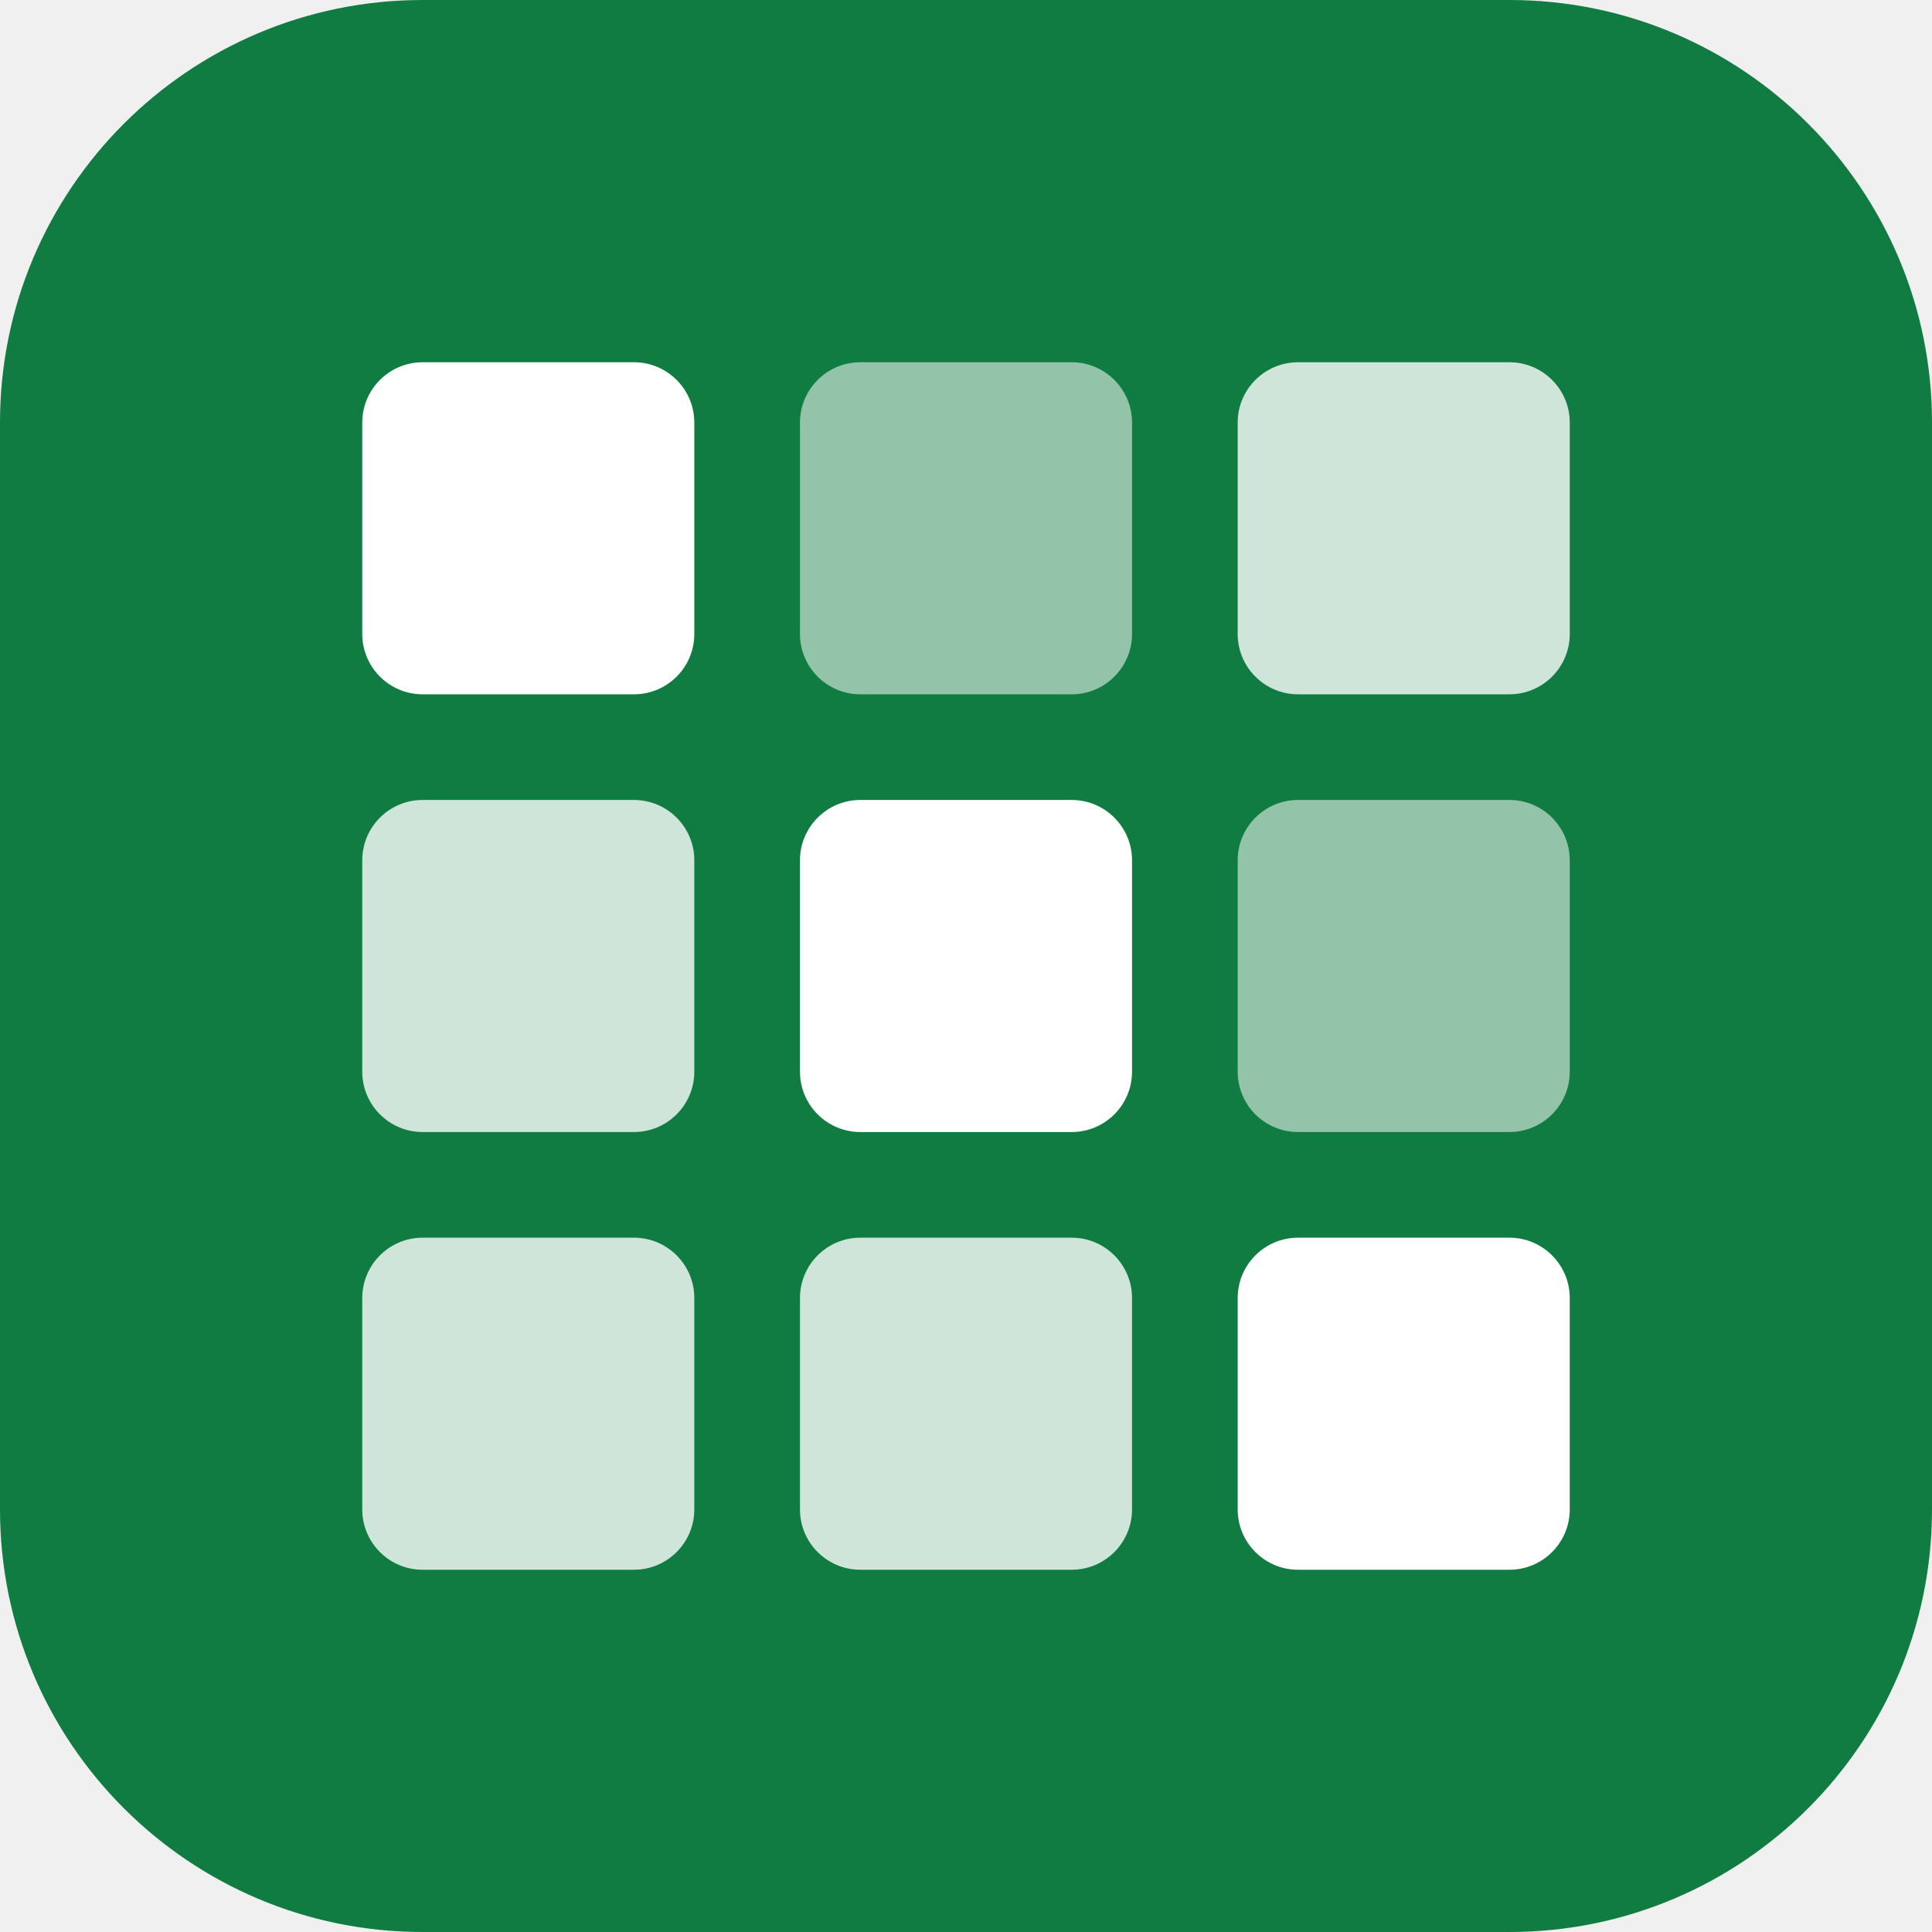
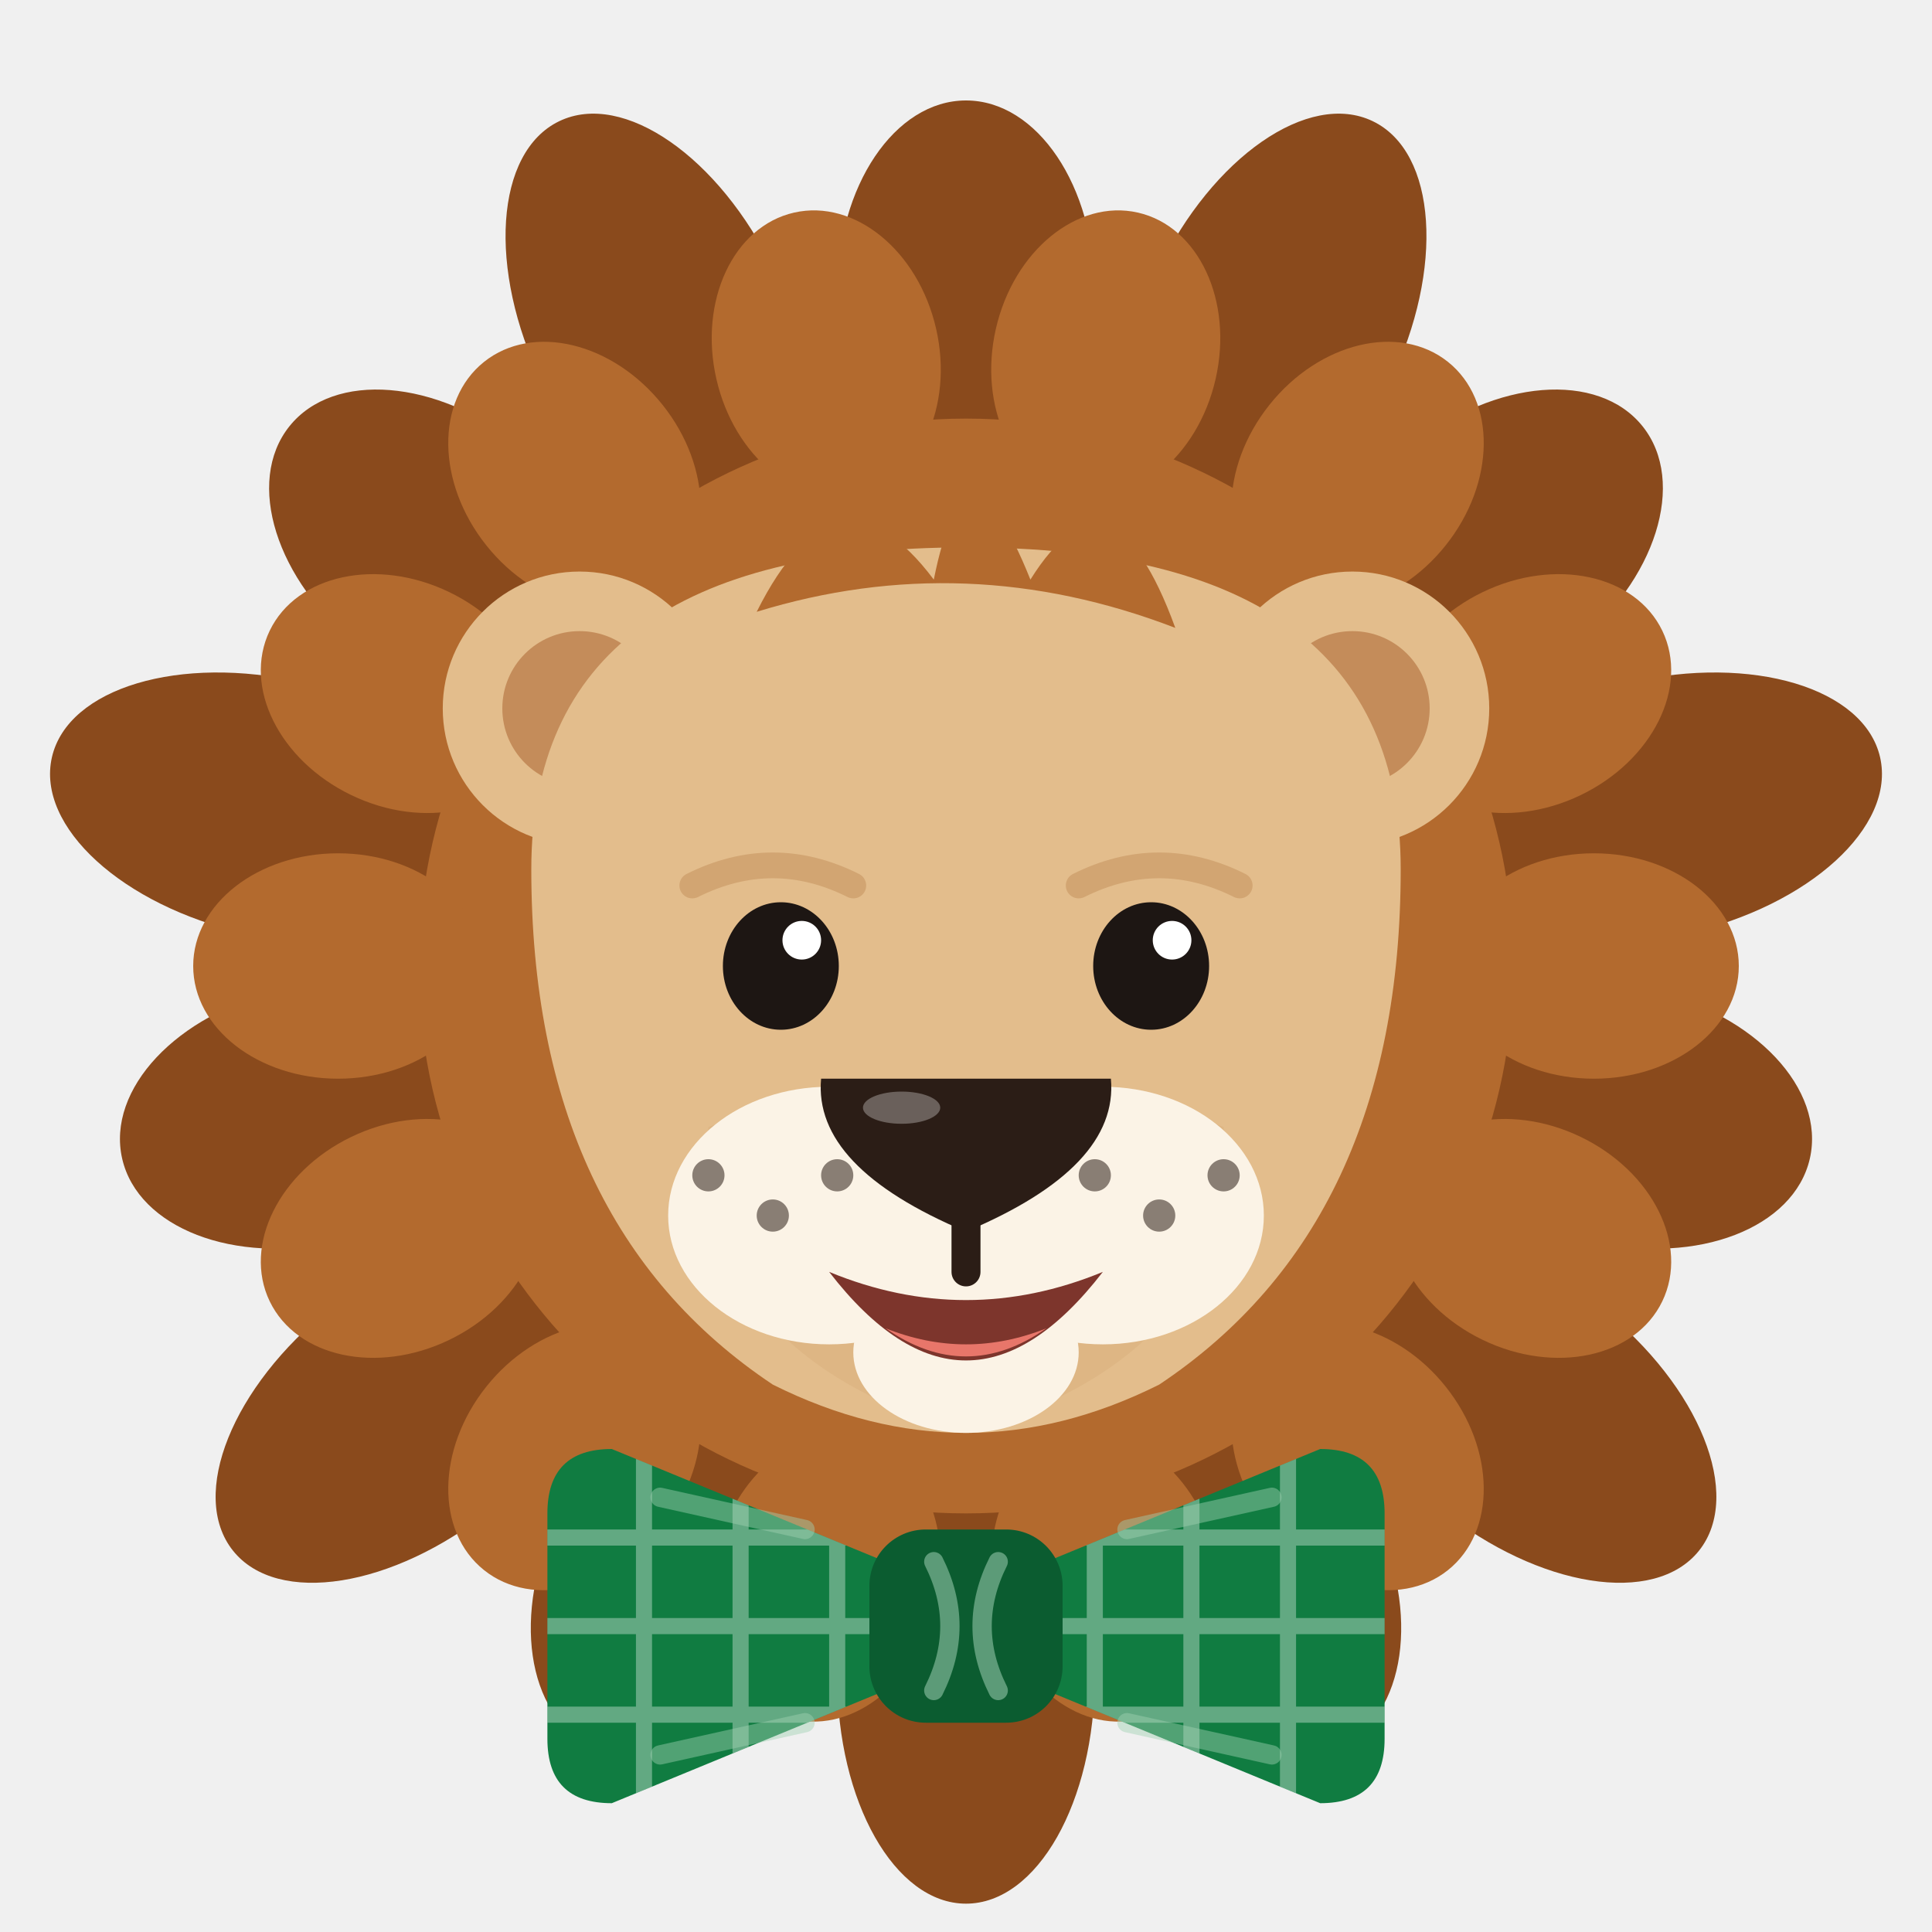
- <svg xmlns="http://www.w3.org/2000/svg" viewBox="0 0 32 32">
-   <rect width="32" height="32" rx="7" fill="#107c41" />
-   <g fill="#fff">
-     <rect x="6" y="6" width="5.5" height="5.5" rx="1" />
-     <rect x="13.25" y="6" width="5.5" height="5.5" rx="1" opacity=".55" />
-     <rect x="20.5" y="6" width="5.5" height="5.5" rx="1" opacity=".8" />
-     <rect x="6" y="13.25" width="5.5" height="5.5" rx="1" opacity=".8" />
-     <rect x="13.25" y="13.25" width="5.5" height="5.5" rx="1" />
-     <rect x="20.5" y="13.25" width="5.5" height="5.5" rx="1" opacity=".55" />
-     <rect x="6" y="20.5" width="5.5" height="5.5" rx="1" opacity=".8" />
-     <rect x="13.25" y="20.5" width="5.5" height="5.5" rx="1" opacity=".8" />
-     <rect x="20.5" y="20.5" width="5.5" height="5.5" rx="1" />
+ <svg xmlns="http://www.w3.org/2000/svg" viewBox="0 0 120 120">
+   <circle cx="60" cy="60" r="34" fill="#8a4a1c" />
+   <ellipse cx="60.00" cy="18.12" rx="8" ry="11.88" transform="rotate(0.00 60.00 18.12)" fill="#8a4a1c" />
+   <ellipse cx="79.14" cy="20.25" rx="8" ry="14.12" transform="rotate(25.71 79.14 20.25)" fill="#8a4a1c" />
+   <ellipse cx="92.74" cy="33.89" rx="8" ry="11.88" transform="rotate(51.43 92.74 33.89)" fill="#8a4a1c" />
+   <ellipse cx="103.01" cy="50.18" rx="8" ry="14.12" transform="rotate(77.14 103.01 50.18)" fill="#8a4a1c" />
+   <ellipse cx="100.83" cy="69.32" rx="8" ry="11.88" transform="rotate(102.86 100.83 69.32)" fill="#8a4a1c" />
+   <ellipse cx="94.49" cy="87.51" rx="8" ry="14.12" transform="rotate(128.57 94.49 87.51)" fill="#8a4a1c" />
+   <ellipse cx="78.17" cy="97.73" rx="8" ry="11.88" transform="rotate(154.29 78.17 97.73)" fill="#8a4a1c" />
+   <ellipse cx="60.00" cy="104.12" rx="8" ry="14.12" transform="rotate(180.00 60.00 104.12)" fill="#8a4a1c" />
+   <ellipse cx="41.83" cy="97.73" rx="8" ry="11.88" transform="rotate(205.71 41.83 97.73)" fill="#8a4a1c" />
+   <ellipse cx="25.51" cy="87.51" rx="8" ry="14.12" transform="rotate(231.43 25.51 87.51)" fill="#8a4a1c" />
+   <ellipse cx="19.17" cy="69.32" rx="8" ry="11.88" transform="rotate(257.14 19.17 69.32)" fill="#8a4a1c" />
+   <ellipse cx="16.99" cy="50.18" rx="8" ry="14.12" transform="rotate(282.86 16.99 50.18)" fill="#8a4a1c" />
+   <ellipse cx="27.26" cy="33.89" rx="8" ry="11.88" transform="rotate(308.57 27.26 33.89)" fill="#8a4a1c" />
+   <ellipse cx="40.86" cy="20.25" rx="8" ry="14.12" transform="rotate(334.29 40.86 20.25)" fill="#8a4a1c" />
+   <circle cx="60" cy="60" r="34" fill="#b36a2e" />
+   <ellipse cx="68.68" cy="21.98" rx="7" ry="9.00" transform="rotate(12.86 68.68 21.98)" fill="#b36a2e" />
+   <ellipse cx="84.32" cy="29.51" rx="7" ry="9.00" transform="rotate(38.57 84.32 29.51)" fill="#b36a2e" />
+   <ellipse cx="95.14" cy="43.08" rx="7" ry="9.00" transform="rotate(64.29 95.14 43.08)" fill="#b36a2e" />
+   <ellipse cx="99.00" cy="60.00" rx="7" ry="9.00" transform="rotate(90.00 99.00 60.00)" fill="#b36a2e" />
+   <ellipse cx="95.14" cy="76.92" rx="7" ry="9.00" transform="rotate(115.71 95.14 76.92)" fill="#b36a2e" />
+   <ellipse cx="84.32" cy="90.49" rx="7" ry="9.00" transform="rotate(141.43 84.32 90.49)" fill="#b36a2e" />
+   <ellipse cx="68.68" cy="98.02" rx="7" ry="9.00" transform="rotate(167.14 68.68 98.02)" fill="#b36a2e" />
+   <ellipse cx="51.32" cy="98.02" rx="7" ry="9.00" transform="rotate(192.86 51.32 98.02)" fill="#b36a2e" />
+   <ellipse cx="35.68" cy="90.49" rx="7" ry="9.00" transform="rotate(218.57 35.68 90.49)" fill="#b36a2e" />
+   <ellipse cx="24.86" cy="76.92" rx="7" ry="9.00" transform="rotate(244.29 24.86 76.92)" fill="#b36a2e" />
+   <ellipse cx="21.00" cy="60.00" rx="7" ry="9.00" transform="rotate(270.00 21.00 60.00)" fill="#b36a2e" />
+   <ellipse cx="24.86" cy="43.08" rx="7" ry="9.00" transform="rotate(295.71 24.86 43.08)" fill="#b36a2e" />
+   <ellipse cx="35.68" cy="29.51" rx="7" ry="9.00" transform="rotate(321.43 35.68 29.51)" fill="#b36a2e" />
+   <ellipse cx="51.32" cy="21.98" rx="7" ry="9.00" transform="rotate(347.14 51.32 21.98)" fill="#b36a2e" />
+   <g transform="translate(60 62) scale(1) translate(-60 -64)">
+     <circle cx="36" cy="46" r="8.5" fill="#e3bd8c" />
+     <circle cx="36" cy="46" r="4.8" fill="#c48c5a" />
+     <circle cx="84" cy="46" r="8.5" fill="#e3bd8c" />
+     <circle cx="84" cy="46" r="4.8" fill="#c48c5a" />
+     <path d="M33 56 Q33 36 60 36 Q87 36 87 56 Q87 78 72 88 Q60 94 48 88 Q33 78 33 56Z" fill="#e3bd8c" />
+     <path d="M44 72 Q60 66 76 72 Q77 86 60 91 Q43 86 44 72Z" fill="#d2a572" opacity=".3" />
+     <ellipse cx="51.5" cy="77.5" rx="10" ry="8" fill="#fbf3e6" />
+     <ellipse cx="68.5" cy="77.5" rx="10" ry="8" fill="#fbf3e6" />
+     <ellipse cx="60" cy="86" rx="7" ry="5" fill="#fbf3e6" />
+     <path d="M47 40 Q52 30 58 38 Q60 28 64 38 Q69 30 73 41 Q60 36 47 40Z" fill="#b36a2e" />
+     <ellipse cx="48.5" cy="62" rx="3.6" ry="3.96" fill="#1d1613" />
+     <ellipse cx="71.5" cy="62" rx="3.6" ry="3.96" fill="#1d1613" />
+     <circle cx="49.8" cy="60.4" r="1.2" fill="#fff" />
+     <circle cx="72.8" cy="60.4" r="1.2" fill="#fff" />
+     <path d="M43 57 Q48 54.5 53 57" fill="none" stroke="#d2a572" stroke-width="1.6" stroke-linecap="round" />
+     <path d="M67 57 Q72 54.5 77 57" fill="none" stroke="#d2a572" stroke-width="1.6" stroke-linecap="round" />
+     <path d="M51 69 H69 Q69.5 74.5 60 78.5 Q50.5 74.5 51 69Z" fill="#2b1d16" />
+     <ellipse cx="56" cy="70.8" rx="2.4" ry="1" fill="#fff" opacity=".3" />
+     <circle cx="44" cy="75" r="1" fill="#2b1d16" opacity=".55" />
+     <circle cx="76" cy="75" r="1" fill="#2b1d16" opacity=".55" />
+     <circle cx="48" cy="77.5" r="1" fill="#2b1d16" opacity=".55" />
+     <circle cx="72" cy="77.5" r="1" fill="#2b1d16" opacity=".55" />
+     <circle cx="52" cy="75" r="1" fill="#2b1d16" opacity=".55" />
+     <circle cx="68" cy="75" r="1" fill="#2b1d16" opacity=".55" />
+     <path d="M60 77.5 V81" stroke="#2b1d16" stroke-width="1.8" stroke-linecap="round" />
+     <path d="M51.5 81 Q60 92 68.5 81 Q60 84.5 51.5 81Z" fill="#7d352c" />
+     <path d="M55 84.5 Q60 88 65 84.5 Q60 86.5 55 84.5Z" fill="#e8766a" />
  </g>
+   <defs>
+     <clipPath id="bowclip-g">
+       <path d="M55 97 L38 90 Q34 90 34 94 V108 Q34 112 38 112 L55 105Z M65 97 L82 90 Q86 90 86 94 V108 Q86 112 82 112 L65 105Z" />
+     </clipPath>
+   </defs>
+   <path d="M55 97 L38 90 Q34 90 34 94 V108 Q34 112 38 112 L55 105Z" fill="#107c41" />
+   <path d="M65 97 L82 90 Q86 90 86 94 V108 Q86 112 82 112 L65 105Z" fill="#107c41" />
+   <g clip-path="url(#bowclip-g)">
+     <path d="M34 95.5 H86 M34 101 H86 M34 106.5 H86 M40 88 V114 M46 88 V114 M52 88 V114 M68 88 V114 M74 88 V114 M80 88 V114" stroke="#fff" stroke-opacity=".34" stroke-width="1" />
+   </g>
+   <rect x="54" y="95" width="12" height="12" rx="3.5" fill="#0b5c30" />
+   <path d="M58 97 Q60 101 58 105 M62 97 Q60 101 62 105" fill="none" stroke="#9fd0b2" stroke-width="1.2" stroke-linecap="round" opacity=".55" />
+   <path d="M70 95 L79 93 M70 107 L79 109 M50 95 L41 93 M50 107 L41 109" stroke="#9fd0b2" stroke-width="1.2" stroke-linecap="round" opacity=".45" />
</svg>
